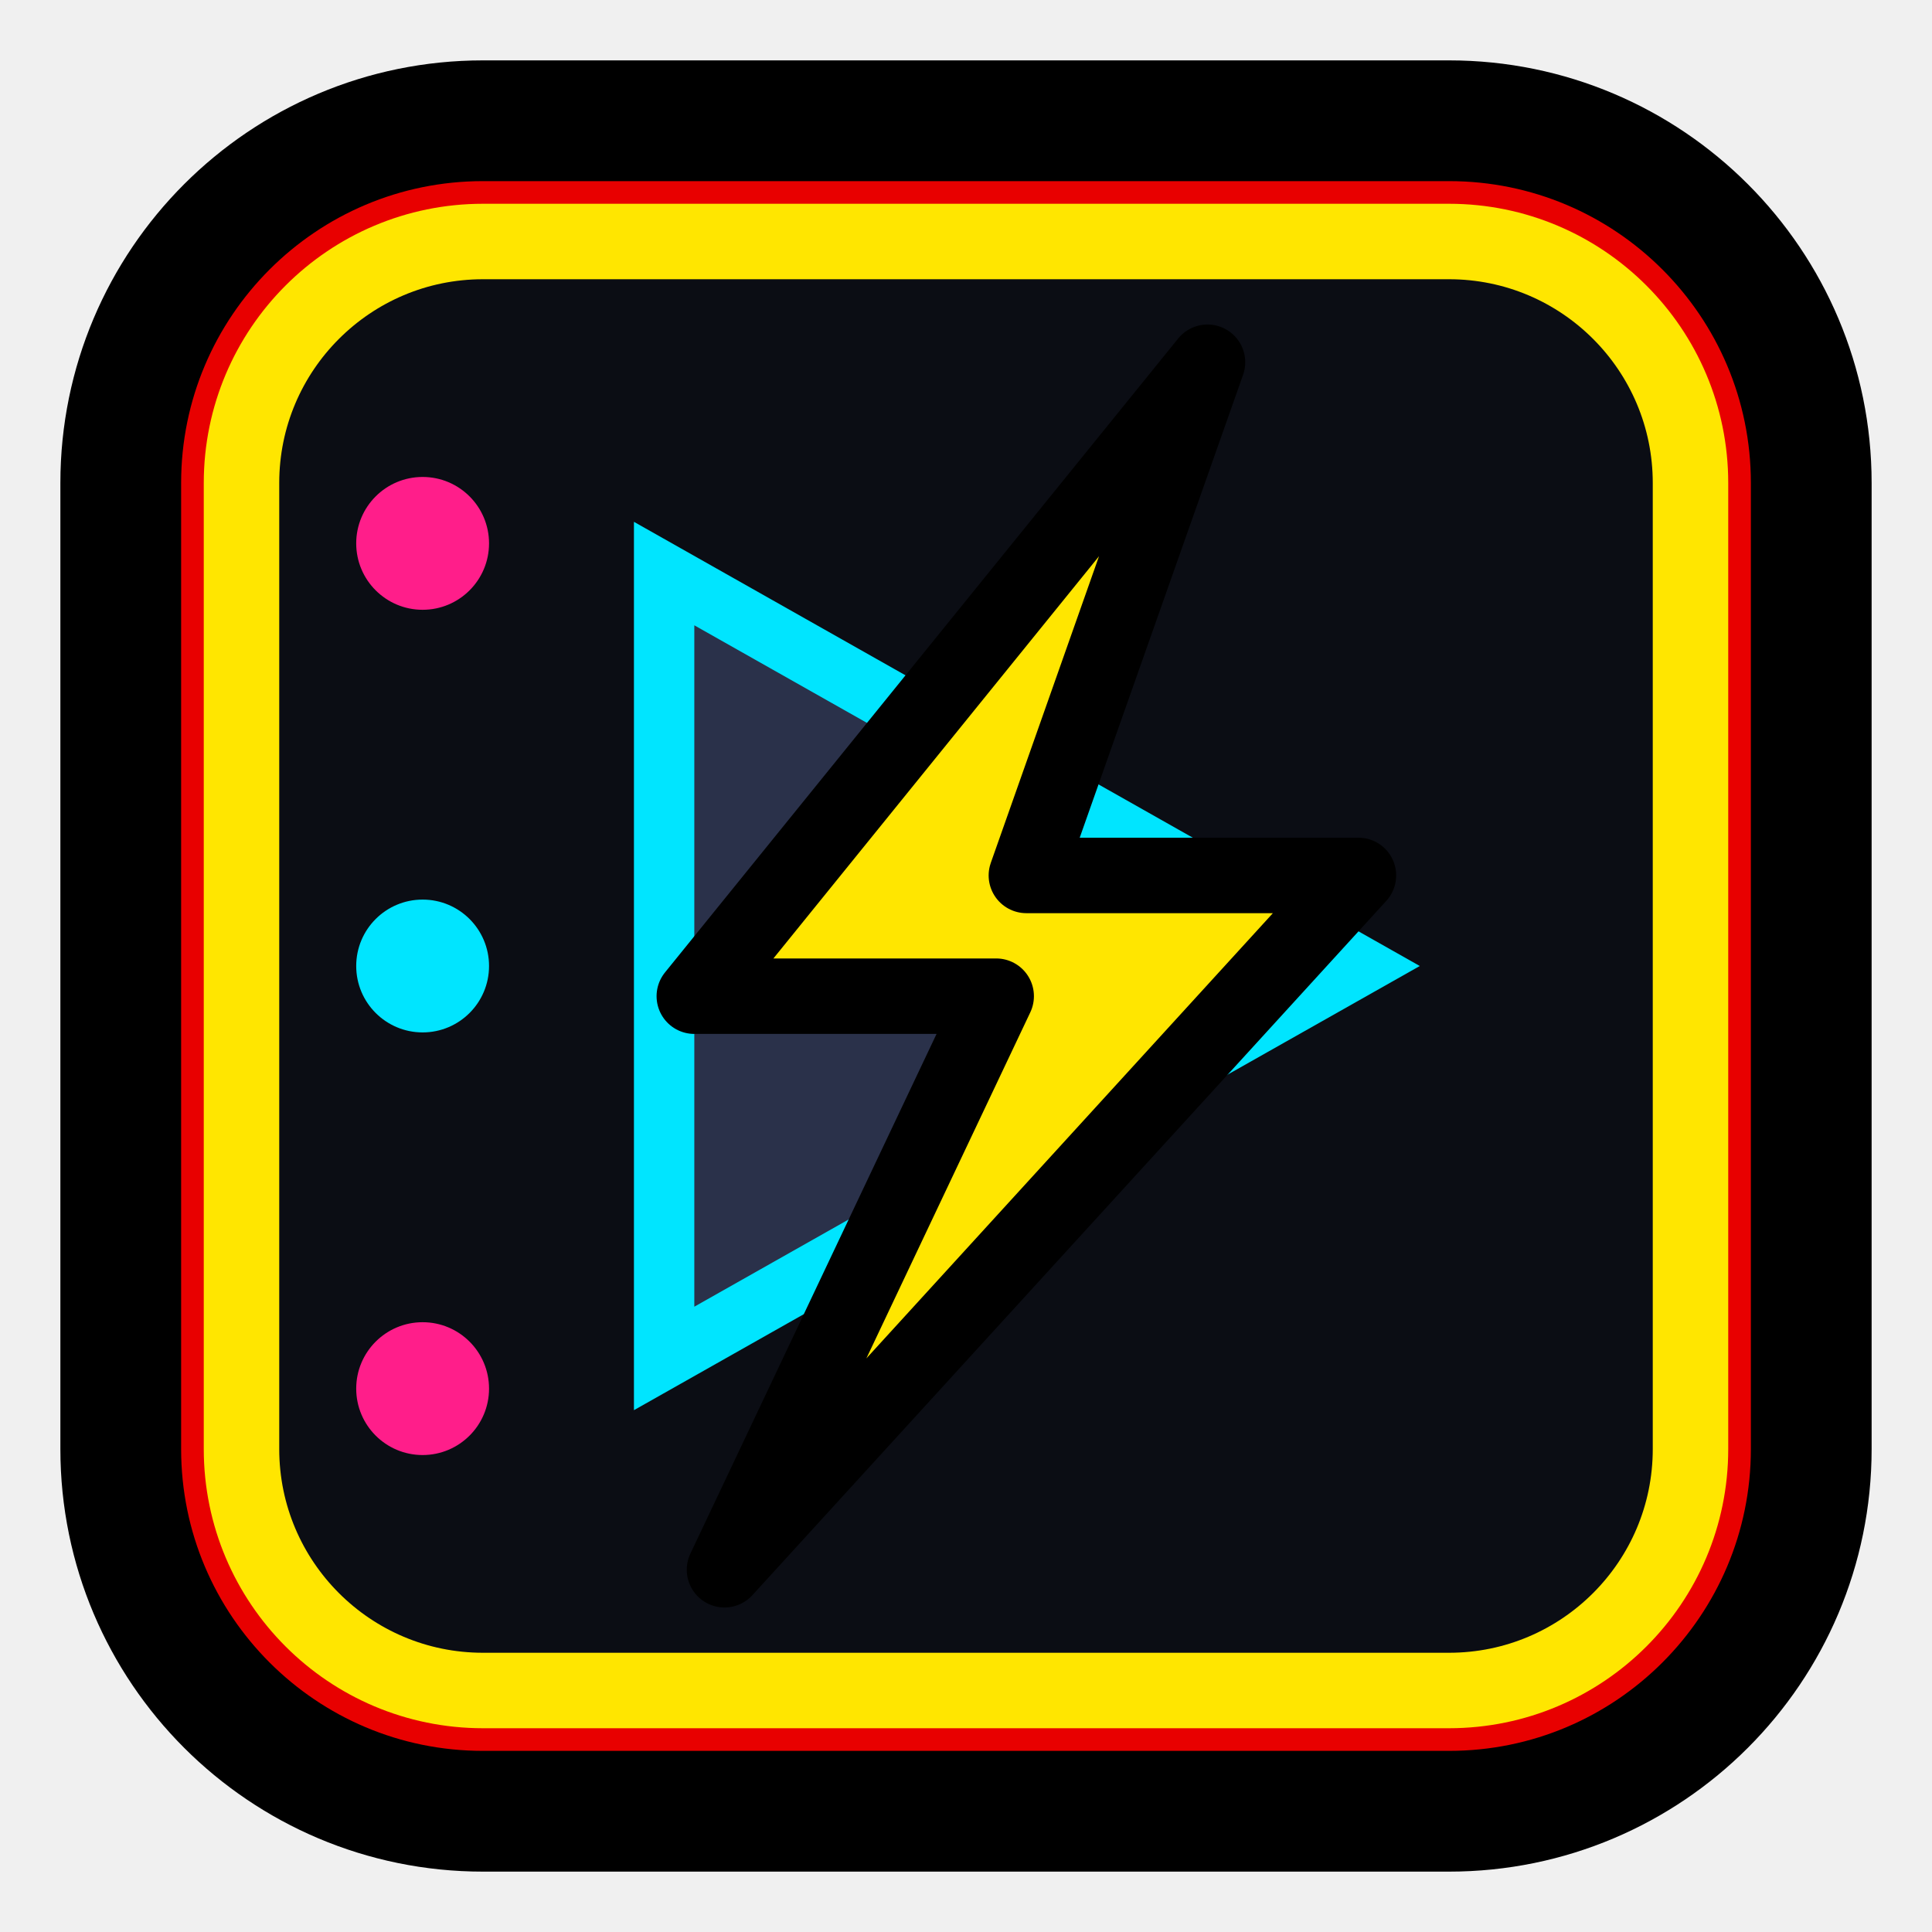
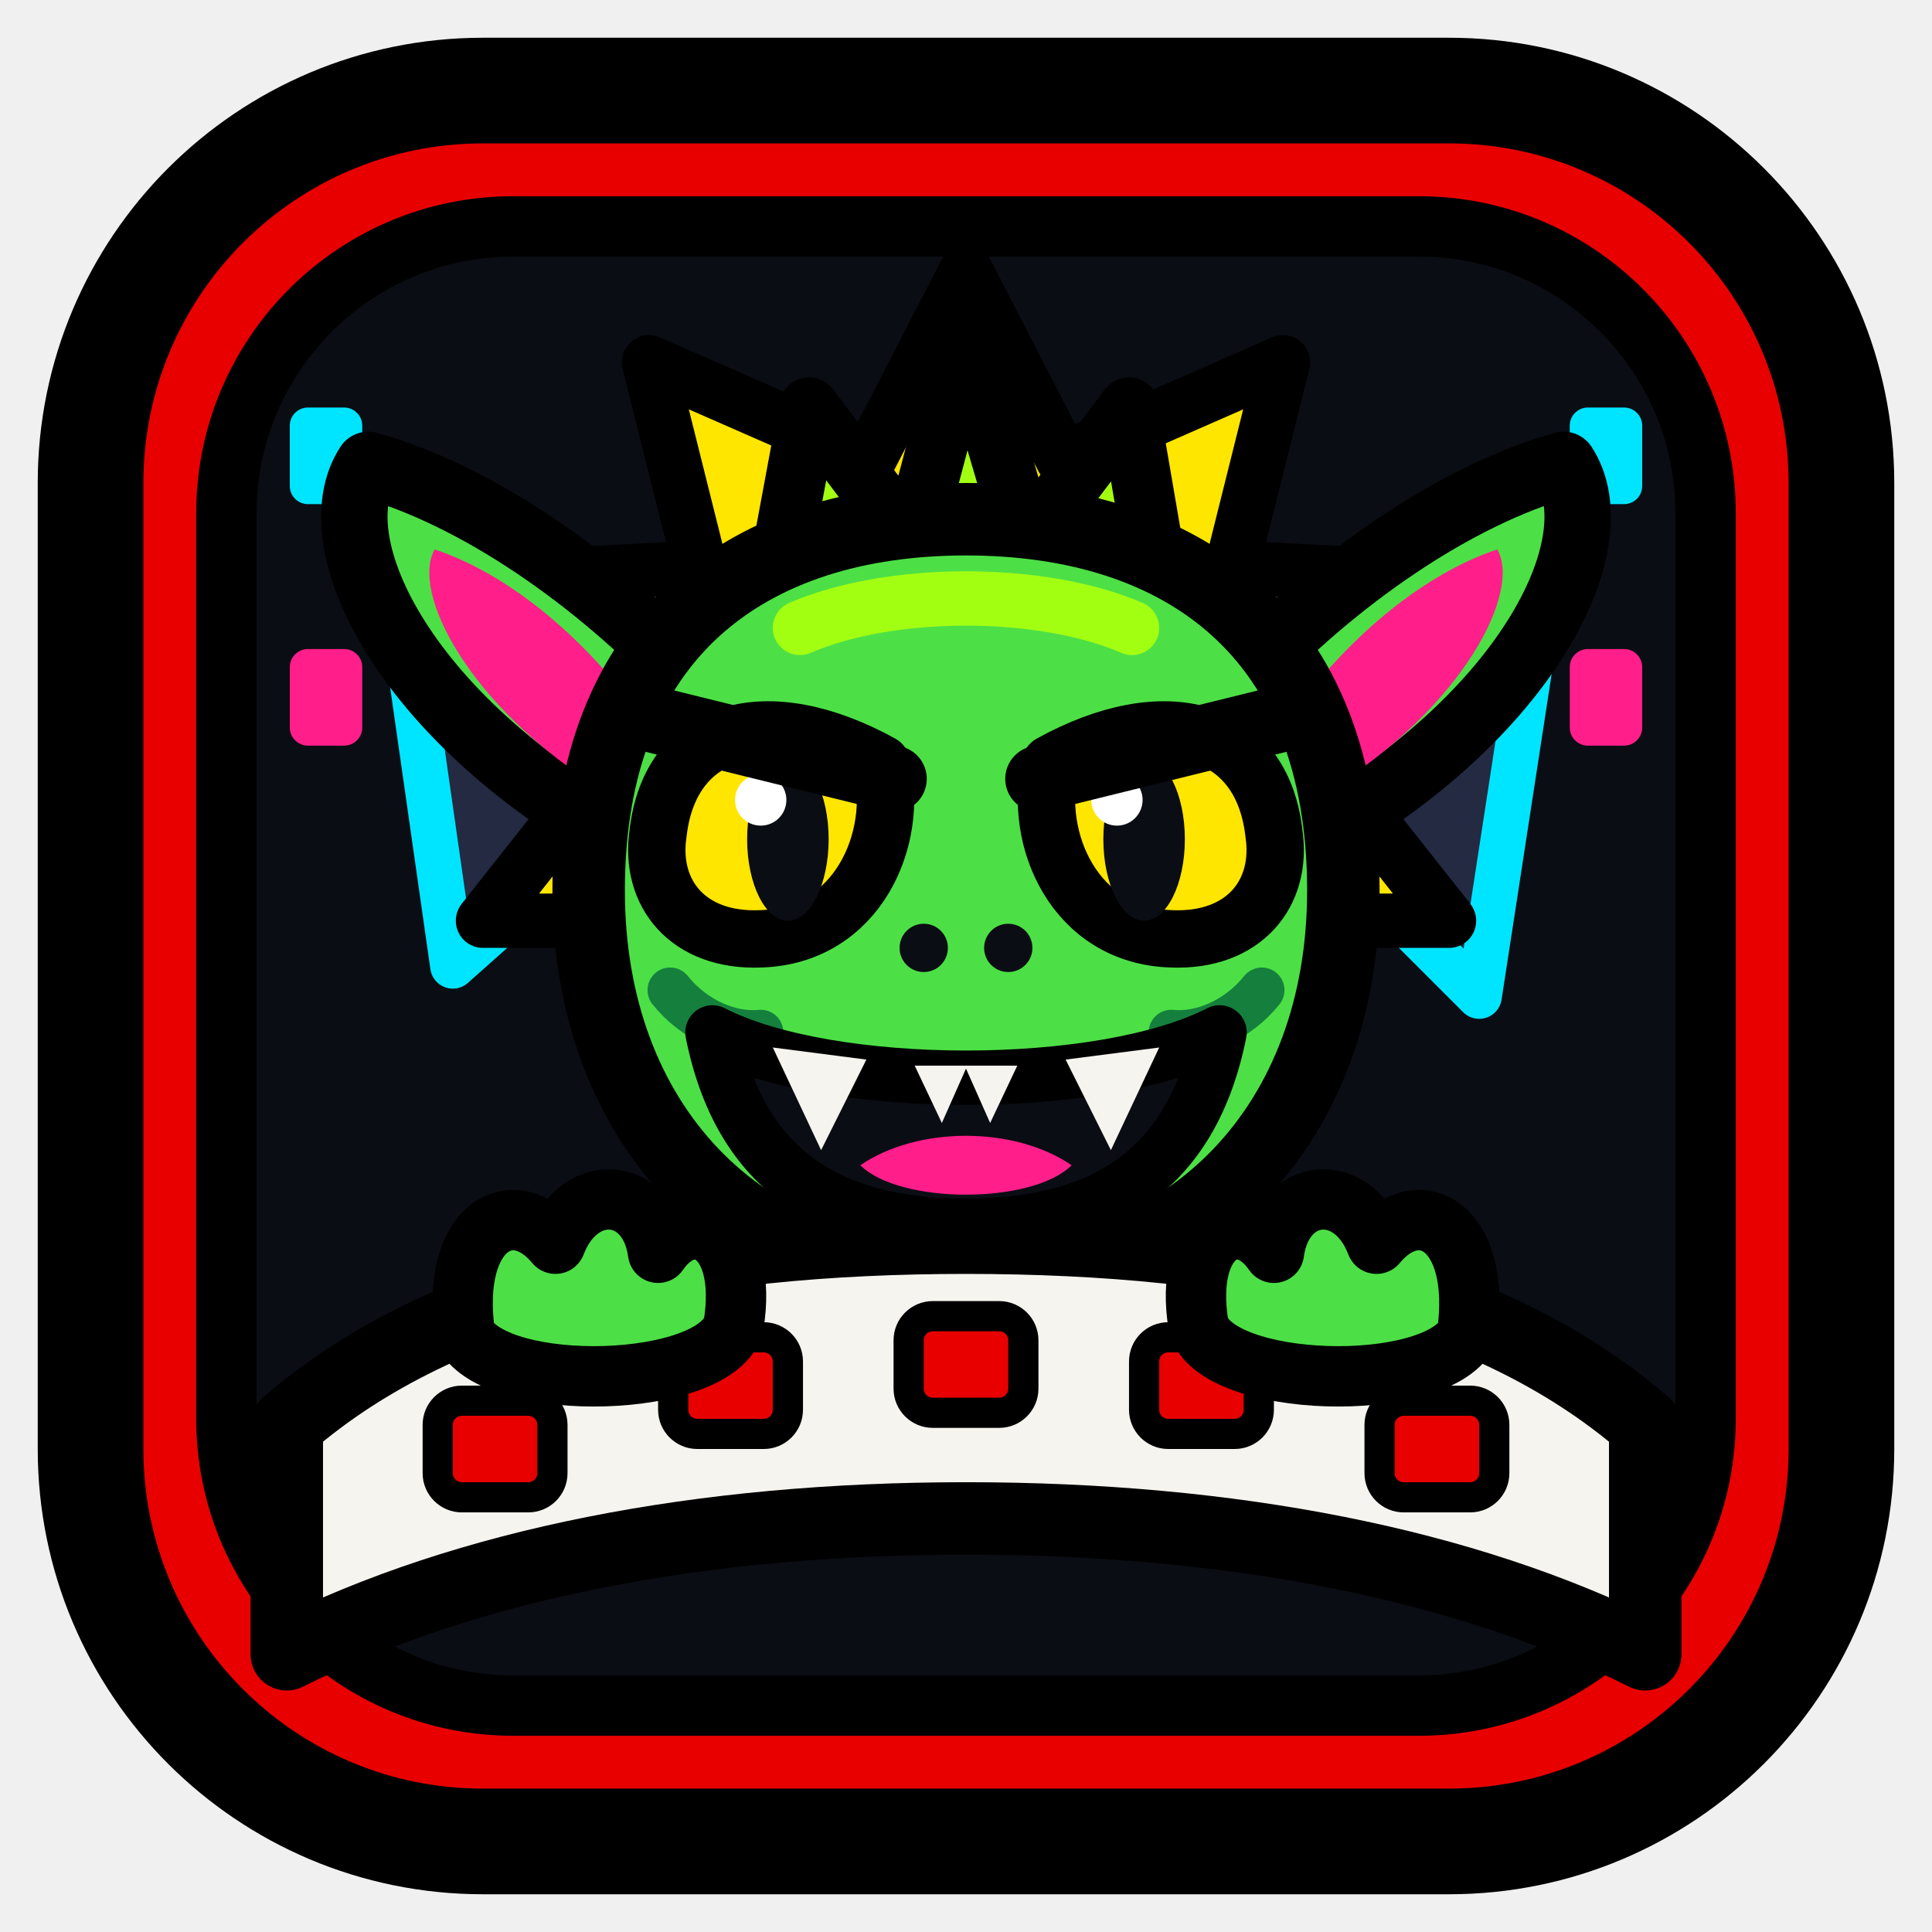
<svg xmlns="http://www.w3.org/2000/svg" viewBox="0 0 64 64" fill="none">
-   <rect x="4" y="4" width="56" height="56" rx="12" fill="#E80000" stroke="#000000" stroke-width="4" />
-   <rect x="8" y="8" width="48" height="48" rx="8" fill="#0B0D14" stroke="#FFE600" stroke-width="2.5" />
-   <path d="M22 19L45 32L22 45V19Z" fill="#2A314A" stroke="#00E5FF" stroke-width="2" />
-   <path d="M40 12L23 33H33L24 52L45 29H34L40 12Z" fill="#FFE600" stroke="#000000" stroke-width="2.5" stroke-linejoin="round" />
-   <circle cx="14" cy="18" r="2.2" fill="#FF1E8A" />
-   <circle cx="14" cy="32" r="2.2" fill="#00E5FF" />
-   <circle cx="14" cy="46" r="2.2" fill="#FF1E8A" />
+   <rect x="3" y="3" width="58" height="58" rx="13" fill="#E80000" stroke="#000000" stroke-width="3.5" />
+   <rect x="7.5" y="7.5" width="49" height="49" rx="9.5" fill="#0B0D14" stroke="#000000" stroke-width="2" />
+   <path d="M13 18L24 24L15 32Z" fill="#232A42" stroke="#00E5FF" stroke-width="1.5" stroke-linejoin="round" />
+   <path d="M51 20L41 25L49 33Z" fill="#232A42" stroke="#00E5FF" stroke-width="1.5" stroke-linejoin="round" />
+   <path d="M32 9L35.2 15.2L42.5 12L40.8 18.8L48.5 19.2L43.5 24.8L48 30.5H16L20.5 24.8L15.5 19.2L23.2 18.8L21.5 12L28.8 15.2L32 9Z" fill="#FFE600" stroke="#000000" stroke-width="1.8" stroke-linejoin="round" />
+   <rect x="9.6" y="13.5" width="2.4" height="3.2" rx="0.6" fill="#00E5FF" />
+   <rect x="9.6" y="21.5" width="2.4" height="3.2" rx="0.6" fill="#FF1E8A" />
+   <rect x="52" y="13.5" width="2.4" height="3.2" rx="0.6" fill="#00E5FF" />
+   <rect x="52" y="21.5" width="2.4" height="3.2" rx="0.6" fill="#FF1E8A" />
+   <path d="M21 28C13.5 24 10.5 18 12.2 15.4C15.8 16.4 19.8 19.2 22.8 22.4Z" fill="#4CE046" stroke="#000000" stroke-width="2.2" stroke-linejoin="round" />
+   <path d="M20 26.2C15.5 23.4 13.6 19.6 14.4 18.2C16.8 19 19.2 21 21 23.4Z" fill="#FF1E8A" />
+   <path d="M43 28C50.5 24 53.5 18 51.8 15.4C48.2 16.4 44.2 19.2 41.2 22.4Z" fill="#4CE046" stroke="#000000" stroke-width="2.2" stroke-linejoin="round" />
+   <path d="M44 26.2C48.5 23.4 50.4 19.6 49.6 18.2C47.2 19 44.8 21 43 23.4Z" fill="#FF1E8A" />
+   <path d="M25.5 20.5L26.8 13.5L30.2 18L32 11.2L34 18L37.4 13.5L38.6 20.5Z" fill="#A3FF12" stroke="#000000" stroke-width="2" stroke-linejoin="round" />
+   <path d="M19.5 29.5C19.5 21 24.8 17.2 32 17.2C39.2 17.2 44.5 21 44.5 29.5C44.5 37.2 39.5 42.5 32 42.5C24.5 42.5 19.5 37.2 19.5 29.5Z" fill="#4CE046" stroke="#000000" stroke-width="2.4" />
+   <path d="M26.5 20.8C29.5 19.5 34.5 19.5 37.5 20.8" stroke="#A3FF12" stroke-width="1.8" stroke-linecap="round" />
+   <path d="M22.2 32.8C23 33.8 24.2 34.3 25.2 34.2" stroke="#15803D" stroke-width="1.5" stroke-linecap="round" />
+   <path d="M41.8 32.8C41 33.8 39.8 34.3 38.8 34.2" stroke="#15803D" stroke-width="1.5" stroke-linecap="round" />
+   <path d="M21.8 27.6C22.2 24.1 25.4 23.2 29.2 25.3C29.8 27.8 28.4 31 25.2 31.1C22.8 31.2 21.5 29.6 21.8 27.6Z" fill="#FFE600" stroke="#000000" stroke-width="1.9" stroke-linejoin="round" />
+   <path d="M42.2 27.6C41.8 24.1 38.6 23.2 34.8 25.3C34.2 27.8 35.6 31 38.8 31.1C41.2 31.2 42.5 29.6 42.2 27.6Z" fill="#FFE600" stroke="#000000" stroke-width="1.9" stroke-linejoin="round" />
+   <ellipse cx="26.1" cy="27.8" rx="1.35" ry="2.7" fill="#0B0D14" />
+   <circle cx="25.2" cy="26.5" r="0.85" fill="#FFFFFF" />
+   <ellipse cx="37.9" cy="27.8" rx="1.35" ry="2.7" fill="#0B0D14" />
+   <circle cx="37" cy="26.5" r="0.85" fill="#FFFFFF" />
+   <path d="M21.5 23.8L29.6 25.8" stroke="#000000" stroke-width="2.2" stroke-linecap="round" />
+   <path d="M42.5 23.8L34.4 25.8" stroke="#000000" stroke-width="2.2" stroke-linecap="round" />
+   <circle cx="30.6" cy="31.4" r="0.8" fill="#0B0D14" />
+   <circle cx="33.4" cy="31.4" r="0.8" fill="#0B0D14" />
+   <path d="M23.6 34.2C27.5 36.2 36.5 36.2 40.4 34.2C39.4 39.2 36 40.6 32 40.6C28 40.6 24.6 39.2 23.6 34.2Z" fill="#0B0D14" stroke="#000000" stroke-width="1.8" stroke-linejoin="round" />
+   <path d="M28.5 38.6C30.4 37.3 33.6 37.3 35.5 38.6C34.2 39.9 29.8 39.9 28.5 38.6Z" fill="#FF1E8A" />
+   <path d="M25.6 34.7L27.2 38.1L28.7 35.1Z" fill="#F6F4EE" />
+   <path d="M38.4 34.7L36.8 38.1L35.3 35.1Z" fill="#F6F4EE" />
+   <path d="M30.3 35.3L31.2 37.2L32 35.4L32.8 37.2L33.7 35.3Z" fill="#F6F4EE" />
+   <path d="M9.5 47.2C14.8 42.6 22.8 41 32 41C41.2 41 49.2 42.6 54.5 47.2V54.8C48.5 51.8 40.8 50.3 32 50.3C23.2 50.3 15.5 51.8 9.5 54.8V47.2Z" fill="#F6F4EE" stroke="#000000" stroke-width="2.4" stroke-linejoin="round" />
+   <rect x="14.5" y="46.4" width="3.8" height="3.2" rx="0.8" fill="#E80000" stroke="#000000" stroke-width="1" />
+   <rect x="22.3" y="44.3" width="3.8" height="3.2" rx="0.8" fill="#E80000" stroke="#000000" stroke-width="1" />
+   <rect x="30.1" y="43.6" width="3.8" height="3.2" rx="0.8" fill="#E80000" stroke="#000000" stroke-width="1" />
+   <rect x="37.9" y="44.3" width="3.8" height="3.2" rx="0.8" fill="#E80000" stroke="#000000" stroke-width="1" />
+   <rect x="45.7" y="46.4" width="3.8" height="3.2" rx="0.8" fill="#E80000" stroke="#000000" stroke-width="1" />
+   <path d="M15.4 44.2C14.9 40.6 17 39.5 18.4 41.2C19.2 39.1 21.5 39.3 21.8 41.5C22.9 39.9 24.8 40.8 24.3 43.9C23.7 46 16.5 46.2 15.4 44.2Z" fill="#4CE046" stroke="#000000" stroke-width="2" stroke-linejoin="round" />
+   <path d="M48.6 44.2C49.1 40.6 47 39.5 45.6 41.2C44.8 39.1 42.5 39.3 42.2 41.5C41.1 39.9 39.2 40.8 39.7 43.9C40.3 46 47.5 46.2 48.6 44.2Z" fill="#4CE046" stroke="#000000" stroke-width="2" stroke-linejoin="round" />
</svg>
